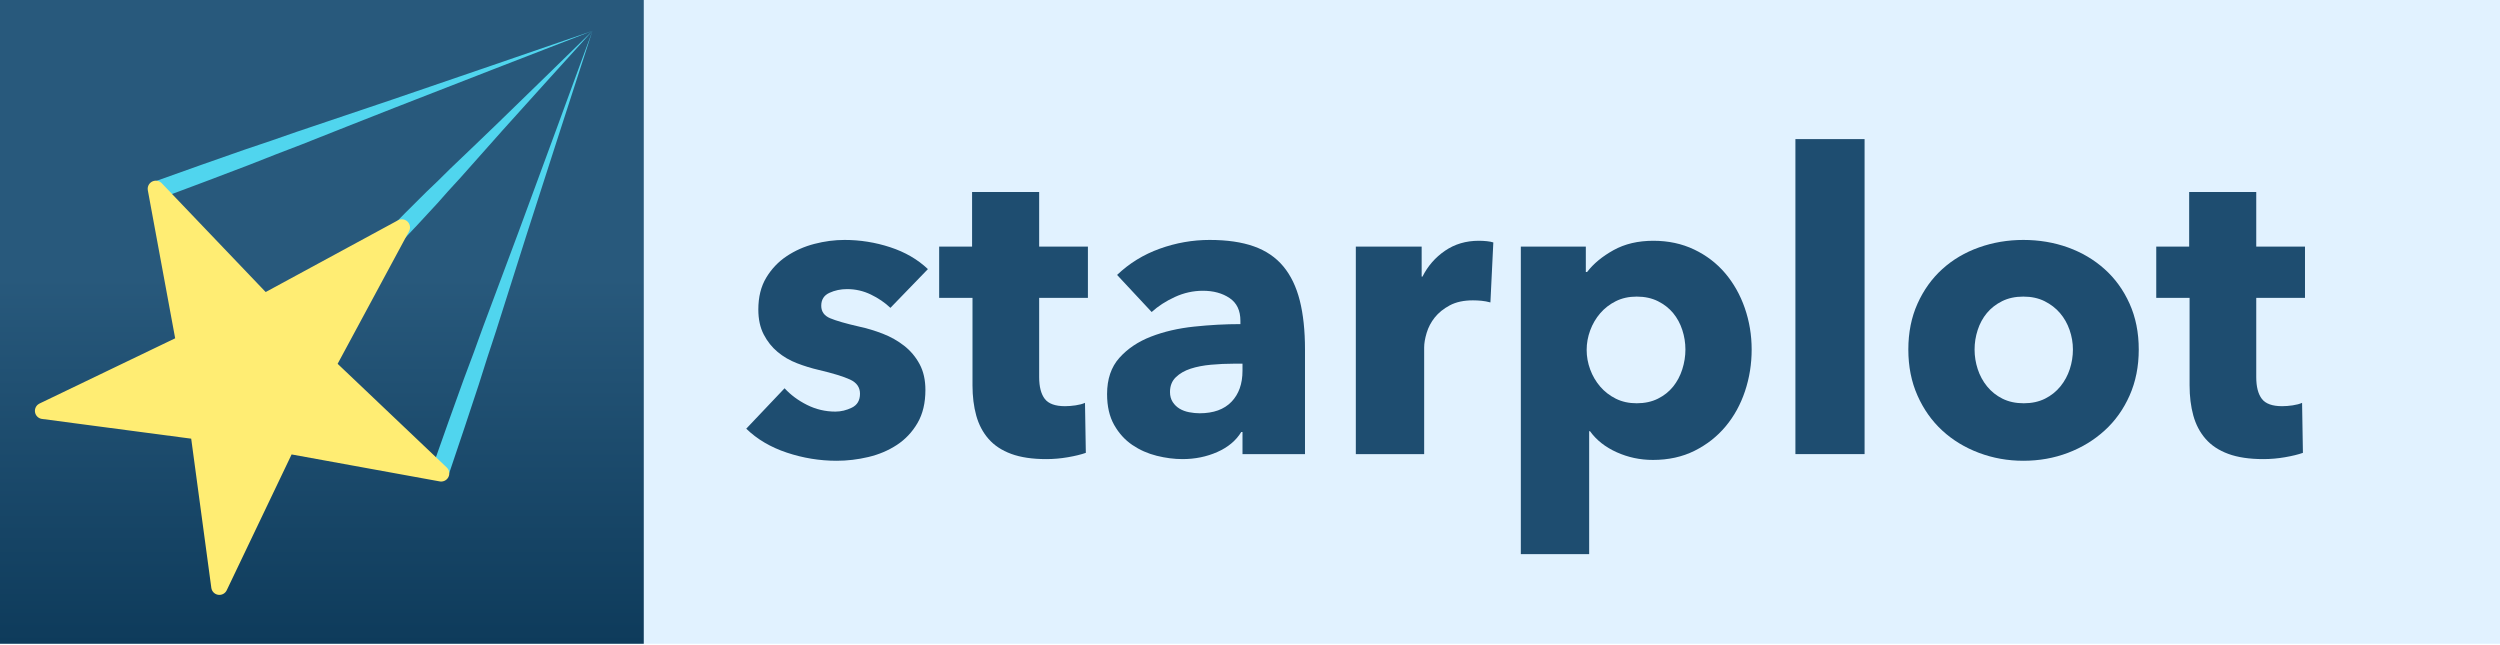
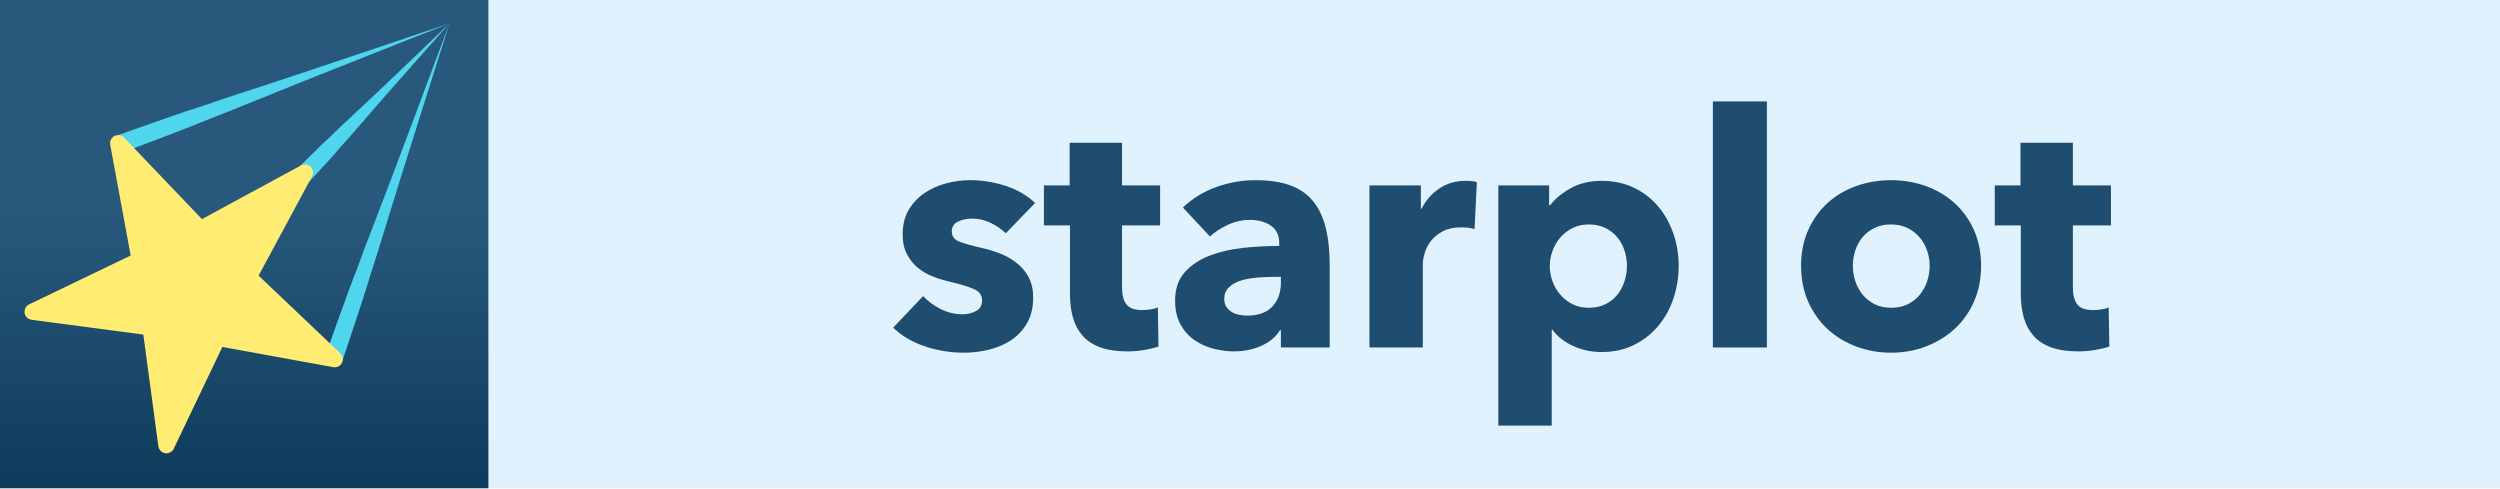
- <svg xmlns="http://www.w3.org/2000/svg" height="100%" stroke-miterlimit="10" style="fill-rule:nonzero;clip-rule:evenodd;stroke-linecap:round;stroke-linejoin:round;" version="1.1" viewBox="0 0 1536 396" width="100%" xml:space="preserve">
+ <svg xmlns="http://www.w3.org/2000/svg" xmlns:ns1="http://vectornator.io" height="100%" stroke-miterlimit="10" style="fill-rule:nonzero;clip-rule:evenodd;stroke-linecap:round;stroke-linejoin:round;" version="1.1" viewBox="0 0 1536 300" width="100%" xml:space="preserve">
  <defs>
-     <linearGradient gradientTransform="matrix(-3.02742e-16 1.64805 -1.64805 -3.02742e-16 395.533 6.52592e-14)" gradientUnits="userSpaceOnUse" id="LinearGradient" x1="0" x2="240" y1="120" y2="120">
+     <linearGradient gradientTransform="matrix(-2.29678e-16 1.25031 -1.25031 -2.29678e-16 300.074 4.265e-14)" gradientUnits="userSpaceOnUse" id="LinearGradient" x1="0" x2="240" y1="120" y2="120">
      <stop offset="0.431" stop-color="#28597c" />
      <stop offset="1" stop-color="#0e3b5b" />
    </linearGradient>
  </defs>
-   <g id="text">
-     <path d="M0 0L1536 0L1536 395.533L0 395.533L0 0Z" fill="#e1f2ff" fill-rule="nonzero" opacity="1" stroke="none" />
-     <g fill="#1e4d70" opacity="1" stroke="none">
-       <path d="M547.069 189.144C543.656 185.901 539.645 183.171 535.037 180.952C530.429 178.733 525.565 177.624 520.445 177.624C516.52 177.624 512.893 178.392 509.565 179.928C506.237 181.464 504.573 184.109 504.573 187.864C504.573 191.448 506.408 194.008 510.077 195.544C513.747 197.08 519.677 198.787 527.869 200.664C532.648 201.688 537.469 203.139 542.333 205.016C547.197 206.893 551.592 209.368 555.517 212.44C559.443 215.512 562.6 219.267 564.989 223.704C567.379 228.141 568.573 233.432 568.573 239.576C568.573 247.597 566.952 254.381 563.709 259.928C560.467 265.475 556.243 269.955 551.037 273.368C545.832 276.781 539.987 279.256 533.501 280.792C527.016 282.328 520.531 283.096 514.045 283.096C503.635 283.096 493.437 281.432 483.453 278.104C473.469 274.776 465.149 269.869 458.493 263.384L482.045 238.552C485.8 242.648 490.408 246.061 495.869 248.792C501.331 251.523 507.133 252.888 513.277 252.888C516.691 252.888 520.061 252.077 523.389 250.456C526.717 248.835 528.381 245.976 528.381 241.88C528.381 237.955 526.333 235.053 522.237 233.176C518.141 231.299 511.741 229.336 503.037 227.288C498.6 226.264 494.163 224.899 489.725 223.192C485.288 221.485 481.32 219.181 477.821 216.28C474.323 213.379 471.464 209.795 469.245 205.528C467.027 201.261 465.917 196.141 465.917 190.168C465.917 182.488 467.539 175.96 470.781 170.584C474.024 165.208 478.205 160.813 483.325 157.4C488.445 153.987 494.12 151.469 500.349 149.848C506.579 148.227 512.765 147.416 518.909 147.416C528.467 147.416 537.811 148.909 546.941 151.896C556.072 154.883 563.795 159.363 570.109 165.336L547.069 189.144Z" />
-       <path d="M638.461 183L638.461 231.64C638.461 237.613 639.613 242.093 641.917 245.08C644.221 248.067 648.36 249.56 654.333 249.56C656.381 249.56 658.557 249.389 660.861 249.048C663.165 248.707 665.085 248.195 666.621 247.512L667.133 278.232C664.232 279.256 660.563 280.152 656.125 280.92C651.688 281.688 647.251 282.072 642.813 282.072C634.28 282.072 627.112 281.005 621.309 278.872C615.507 276.739 610.856 273.667 607.357 269.656C603.859 265.645 601.341 260.867 599.805 255.32C598.269 249.773 597.501 243.587 597.501 236.76L597.501 183L577.021 183L577.021 151.512L597.245 151.512L597.245 117.976L638.461 117.976L638.461 151.512L668.413 151.512L668.413 183L638.461 183Z" />
-       <path d="M763.389 223.448L758.013 223.448C753.405 223.448 748.755 223.661 744.061 224.088C739.368 224.515 735.187 225.325 731.517 226.52C727.848 227.715 724.819 229.464 722.429 231.768C720.04 234.072 718.845 237.101 718.845 240.856C718.845 243.245 719.4 245.293 720.509 247C721.619 248.707 723.027 250.072 724.733 251.096C726.44 252.12 728.403 252.845 730.621 253.272C732.84 253.699 734.973 253.912 737.021 253.912C745.555 253.912 752.083 251.565 756.605 246.872C761.128 242.179 763.389 235.821 763.389 227.8L763.389 223.448ZM686.333 168.92C693.843 161.752 702.589 156.376 712.573 152.792C722.557 149.208 732.755 147.416 743.165 147.416C753.917 147.416 763.005 148.739 770.429 151.384C777.853 154.029 783.869 158.125 788.477 163.672C793.085 169.219 796.456 176.216 798.589 184.664C800.723 193.112 801.789 203.139 801.789 214.744L801.789 279L763.389 279L763.389 265.432L762.621 265.432C759.379 270.723 754.472 274.819 747.901 277.72C741.331 280.621 734.205 282.072 726.525 282.072C721.405 282.072 716.115 281.389 710.653 280.024C705.192 278.659 700.2 276.44 695.677 273.368C691.155 270.296 687.443 266.2 684.541 261.08C681.64 255.96 680.189 249.645 680.189 242.136C680.189 232.92 682.707 225.496 687.741 219.864C692.776 214.232 699.261 209.88 707.197 206.808C715.133 203.736 723.965 201.688 733.693 200.664C743.421 199.64 752.893 199.128 762.109 199.128L762.109 197.08C762.109 190.765 759.891 186.115 755.453 183.128C751.016 180.141 745.555 178.648 739.069 178.648C733.096 178.648 727.336 179.928 721.789 182.488C716.243 185.048 711.507 188.12 707.581 191.704L686.333 168.92Z" />
-       <path d="M915.709 185.816C913.832 185.304 911.997 184.963 910.205 184.792C908.413 184.621 906.664 184.536 904.957 184.536C899.325 184.536 894.589 185.56 890.749 187.608C886.909 189.656 883.837 192.131 881.533 195.032C879.229 197.933 877.565 201.091 876.541 204.504C875.517 207.917 875.005 210.904 875.005 213.464L875.005 279L833.021 279L833.021 151.512L873.469 151.512L873.469 169.944L873.981 169.944C877.224 163.459 881.832 158.168 887.805 154.072C893.779 149.976 900.691 147.928 908.541 147.928C910.248 147.928 911.912 148.013 913.533 148.184C915.155 148.355 916.477 148.611 917.501 148.952L915.709 185.816Z" />
-       <path d="M1076.22 214.744C1076.22 223.619 1074.86 232.152 1072.13 240.344C1069.39 248.536 1065.43 255.747 1060.22 261.976C1055.02 268.205 1048.66 273.197 1041.15 276.952C1033.64 280.707 1025.11 282.584 1015.55 282.584C1007.7 282.584 1000.27 281.005 993.277 277.848C986.28 274.691 980.819 270.381 976.893 264.92L976.381 264.92L976.381 340.44L934.397 340.44L934.397 151.512L974.333 151.512L974.333 167.128L975.101 167.128C979.027 162.008 984.445 157.528 991.357 153.688C998.269 149.848 1006.42 147.928 1015.81 147.928C1025.02 147.928 1033.38 149.72 1040.89 153.304C1048.4 156.888 1054.76 161.752 1059.97 167.896C1065.17 174.04 1069.18 181.165 1072 189.272C1074.81 197.379 1076.22 205.869 1076.22 214.744ZM1035.52 214.744C1035.52 210.648 1034.88 206.637 1033.6 202.712C1032.32 198.787 1030.44 195.331 1027.97 192.344C1025.49 189.357 1022.38 186.925 1018.62 185.048C1014.87 183.171 1010.51 182.232 1005.57 182.232C1000.79 182.232 996.52 183.171 992.765 185.048C989.011 186.925 985.811 189.4 983.165 192.472C980.52 195.544 978.472 199.043 977.021 202.968C975.571 206.893 974.845 210.904 974.845 215C974.845 219.096 975.571 223.107 977.021 227.032C978.472 230.957 980.52 234.456 983.165 237.528C985.811 240.6 989.011 243.075 992.765 244.952C996.52 246.829 1000.79 247.768 1005.57 247.768C1010.51 247.768 1014.87 246.829 1018.62 244.952C1022.38 243.075 1025.49 240.6 1027.97 237.528C1030.44 234.456 1032.32 230.915 1033.6 226.904C1034.88 222.893 1035.52 218.84 1035.52 214.744Z" />
-       <path d="M1103.1 279L1103.1 85.464L1145.6 85.464L1145.6 279L1103.1 279Z" />
-       <path d="M1314.05 214.744C1314.05 225.155 1312.17 234.584 1308.41 243.032C1304.66 251.48 1299.54 258.648 1293.05 264.536C1286.57 270.424 1279.06 274.989 1270.53 278.232C1261.99 281.475 1252.86 283.096 1243.13 283.096C1233.58 283.096 1224.49 281.475 1215.87 278.232C1207.25 274.989 1199.74 270.424 1193.34 264.536C1186.94 258.648 1181.86 251.48 1178.11 243.032C1174.35 234.584 1172.48 225.155 1172.48 214.744C1172.48 204.333 1174.35 194.947 1178.11 186.584C1181.86 178.221 1186.94 171.139 1193.34 165.336C1199.74 159.533 1207.25 155.096 1215.87 152.024C1224.49 148.952 1233.58 147.416 1243.13 147.416C1252.86 147.416 1261.99 148.952 1270.53 152.024C1279.06 155.096 1286.57 159.533 1293.05 165.336C1299.54 171.139 1304.66 178.221 1308.41 186.584C1312.17 194.947 1314.05 204.333 1314.05 214.744ZM1273.6 214.744C1273.6 210.648 1272.91 206.637 1271.55 202.712C1270.18 198.787 1268.22 195.331 1265.66 192.344C1263.1 189.357 1259.94 186.925 1256.19 185.048C1252.43 183.171 1248.08 182.232 1243.13 182.232C1238.18 182.232 1233.83 183.171 1230.08 185.048C1226.32 186.925 1223.21 189.357 1220.73 192.344C1218.26 195.331 1216.38 198.787 1215.1 202.712C1213.82 206.637 1213.18 210.648 1213.18 214.744C1213.18 218.84 1213.82 222.851 1215.1 226.776C1216.38 230.701 1218.3 234.243 1220.86 237.4C1223.42 240.557 1226.58 243.075 1230.33 244.952C1234.09 246.829 1238.44 247.768 1243.39 247.768C1248.34 247.768 1252.69 246.829 1256.45 244.952C1260.2 243.075 1263.36 240.557 1265.92 237.4C1268.48 234.243 1270.4 230.701 1271.68 226.776C1272.96 222.851 1273.6 218.84 1273.6 214.744Z" />
-       <path d="M1386.24 183L1386.24 231.64C1386.24 237.613 1387.39 242.093 1389.69 245.08C1392 248.067 1396.14 249.56 1402.11 249.56C1404.16 249.56 1406.33 249.389 1408.64 249.048C1410.94 248.707 1412.86 248.195 1414.4 247.512L1414.91 278.232C1412.01 279.256 1408.34 280.152 1403.9 280.92C1399.46 281.688 1395.03 282.072 1390.59 282.072C1382.06 282.072 1374.89 281.005 1369.09 278.872C1363.28 276.739 1358.63 273.667 1355.13 269.656C1351.63 265.645 1349.12 260.867 1347.58 255.32C1346.05 249.773 1345.28 243.587 1345.28 236.76L1345.28 183L1324.8 183L1324.8 151.512L1345.02 151.512L1345.02 117.976L1386.24 117.976L1386.24 151.512L1416.19 151.512L1416.19 183L1386.24 183Z" />
+   <g id="text" ns1:layerName="text">
+     <path d="M0 0L1536 0L1536 300L0 300L0 0Z" fill="#e1f2ff" fill-rule="nonzero" opacity="1" stroke="none" ns1:layerName="Rectangle 1" />
+     <g fill="#1e4d70" opacity="1" stroke="none" ns1:layerName="Text 1">
+       <path d="M617.982 143.3C615.315 140.767 612.182 138.633 608.582 136.9C604.982 135.167 601.182 134.3 597.182 134.3C594.115 134.3 591.282 134.9 588.682 136.1C586.082 137.3 584.782 139.367 584.782 142.3C584.782 145.1 586.215 147.1 589.082 148.3C591.949 149.5 596.582 150.833 602.982 152.3C606.715 153.1 610.482 154.233 614.282 155.7C618.082 157.167 621.515 159.1 624.582 161.5C627.649 163.9 630.115 166.833 631.982 170.3C633.849 173.767 634.782 177.9 634.782 182.7C634.782 188.967 633.515 194.267 630.982 198.6C628.449 202.933 625.149 206.433 621.082 209.1C617.015 211.767 612.449 213.7 607.382 214.9C602.315 216.1 597.249 216.7 592.182 216.7C584.049 216.7 576.082 215.4 568.282 212.8C560.482 210.2 553.982 206.367 548.782 201.3L567.182 181.9C570.115 185.1 573.715 187.767 577.982 189.9C582.249 192.033 586.782 193.1 591.582 193.1C594.249 193.1 596.882 192.467 599.482 191.2C602.082 189.933 603.382 187.7 603.382 184.5C603.382 181.433 601.782 179.167 598.582 177.7C595.382 176.233 590.382 174.7 583.582 173.1C580.115 172.3 576.649 171.233 573.182 169.9C569.715 168.567 566.615 166.767 563.882 164.5C561.149 162.233 558.915 159.433 557.182 156.1C555.449 152.767 554.582 148.767 554.582 144.1C554.582 138.1 555.849 133 558.382 128.8C560.915 124.6 564.182 121.167 568.182 118.5C572.182 115.833 576.615 113.867 581.482 112.6C586.349 111.333 591.182 110.7 595.982 110.7C603.449 110.7 610.749 111.867 617.882 114.2C625.015 116.533 631.049 120.033 635.982 124.7L617.982 143.3Z" />
+       <path d="M689.382 138.5L689.382 176.5C689.382 181.167 690.282 184.667 692.082 187C693.882 189.333 697.115 190.5 701.782 190.5C703.382 190.5 705.082 190.367 706.882 190.1C708.682 189.833 710.182 189.433 711.382 188.9L711.782 212.9C709.515 213.7 706.649 214.4 703.182 215C699.715 215.6 696.249 215.9 692.782 215.9C686.115 215.9 680.515 215.067 675.982 213.4C671.449 211.733 667.815 209.333 665.082 206.2C662.349 203.067 660.382 199.333 659.182 195C657.982 190.667 657.382 185.833 657.382 180.5L657.382 138.5L641.382 138.5L641.382 113.9L657.182 113.9L657.182 87.7L689.382 87.7L689.382 113.9L712.782 113.9L712.782 138.5L689.382 138.5Z" />
+       <path d="M786.982 170.1L782.782 170.1C779.182 170.1 775.549 170.267 771.882 170.6C768.215 170.933 764.949 171.567 762.082 172.5C759.215 173.433 756.849 174.8 754.982 176.6C753.115 178.4 752.182 180.767 752.182 183.7C752.182 185.567 752.615 187.167 753.482 188.5C754.349 189.833 755.449 190.9 756.782 191.7C758.115 192.5 759.649 193.067 761.382 193.4C763.115 193.733 764.782 193.9 766.382 193.9C773.049 193.9 778.149 192.067 781.682 188.4C785.215 184.733 786.982 179.767 786.982 173.5L786.982 170.1ZM726.782 127.5C732.649 121.9 739.482 117.7 747.282 114.9C755.082 112.1 763.049 110.7 771.182 110.7C779.582 110.7 786.682 111.733 792.482 113.8C798.282 115.867 802.982 119.067 806.582 123.4C810.182 127.733 812.815 133.2 814.482 139.8C816.149 146.4 816.982 154.233 816.982 163.3L816.982 213.5L786.982 213.5L786.982 202.9L786.382 202.9C783.849 207.033 780.015 210.233 774.882 212.5C769.749 214.767 764.182 215.9 758.182 215.9C754.182 215.9 750.049 215.367 745.782 214.3C741.515 213.233 737.615 211.5 734.082 209.1C730.549 206.7 727.649 203.5 725.382 199.5C723.115 195.5 721.982 190.567 721.982 184.7C721.982 177.5 723.949 171.7 727.882 167.3C731.815 162.9 736.882 159.5 743.082 157.1C749.282 154.7 756.182 153.1 763.782 152.3C771.382 151.5 778.782 151.1 785.982 151.1L785.982 149.5C785.982 144.567 784.249 140.933 780.782 138.6C777.315 136.267 773.049 135.1 767.982 135.1C763.315 135.1 758.815 136.1 754.482 138.1C750.149 140.1 746.449 142.5 743.382 145.3L726.782 127.5Z" />
+       <path d="M905.982 140.7C904.515 140.3 903.082 140.033 901.682 139.9C900.282 139.767 898.915 139.7 897.582 139.7C893.182 139.7 889.482 140.5 886.482 142.1C883.482 143.7 881.082 145.633 879.282 147.9C877.482 150.167 876.182 152.633 875.382 155.3C874.582 157.967 874.182 160.3 874.182 162.3L874.182 213.5L841.382 213.5L841.382 113.9L872.982 113.9L872.982 128.3L873.382 128.3C875.915 123.233 879.515 119.1 884.182 115.9C888.849 112.7 894.249 111.1 900.382 111.1C901.715 111.1 903.015 111.167 904.282 111.3C905.549 111.433 906.582 111.633 907.382 111.9L905.982 140.7Z" />
+       <path d="M1031.38 163.3C1031.38 170.233 1030.32 176.9 1028.18 183.3C1026.05 189.7 1022.95 195.333 1018.88 200.2C1014.82 205.067 1009.85 208.967 1003.98 211.9C998.115 214.833 991.449 216.3 983.982 216.3C977.849 216.3 972.049 215.067 966.582 212.6C961.115 210.133 956.849 206.767 953.782 202.5L953.382 202.5L953.382 261.5L920.582 261.5L920.582 113.9L951.782 113.9L951.782 126.1L952.382 126.1C955.449 122.1 959.682 118.6 965.082 115.6C970.482 112.6 976.849 111.1 984.182 111.1C991.382 111.1 997.915 112.5 1003.78 115.3C1009.65 118.1 1014.62 121.9 1018.68 126.7C1022.75 131.5 1025.88 137.067 1028.08 143.4C1030.28 149.733 1031.38 156.367 1031.38 163.3ZM999.582 163.3C999.582 160.1 999.082 156.967 998.082 153.9C997.082 150.833 995.615 148.133 993.682 145.8C991.749 143.467 989.315 141.567 986.382 140.1C983.449 138.633 980.049 137.9 976.182 137.9C972.449 137.9 969.115 138.633 966.182 140.1C963.249 141.567 960.749 143.5 958.682 145.9C956.615 148.3 955.015 151.033 953.882 154.1C952.749 157.167 952.182 160.3 952.182 163.5C952.182 166.7 952.749 169.833 953.882 172.9C955.015 175.967 956.615 178.7 958.682 181.1C960.749 183.5 963.249 185.433 966.182 186.9C969.115 188.367 972.449 189.1 976.182 189.1C980.049 189.1 983.449 188.367 986.382 186.9C989.315 185.433 991.749 183.5 993.682 181.1C995.615 178.7 997.082 175.933 998.082 172.8C999.082 169.667 999.582 166.5 999.582 163.3Z" />
+       <path d="M1052.38 213.5L1052.38 62.3L1085.58 62.3L1085.58 213.5L1052.38 213.5Z" />
+       <path d="M1217.18 163.3C1217.18 171.433 1215.72 178.8 1212.78 185.4C1209.85 192 1205.85 197.6 1200.78 202.2C1195.72 206.8 1189.85 210.367 1183.18 212.9C1176.52 215.433 1169.38 216.7 1161.78 216.7C1154.32 216.7 1147.22 215.433 1140.48 212.9C1133.75 210.367 1127.88 206.8 1122.88 202.2C1117.88 197.6 1113.92 192 1110.98 185.4C1108.05 178.8 1106.58 171.433 1106.58 163.3C1106.58 155.167 1108.05 147.833 1110.98 141.3C1113.92 134.767 1117.88 129.233 1122.88 124.7C1127.88 120.167 1133.75 116.7 1140.48 114.3C1147.22 111.9 1154.32 110.7 1161.78 110.7C1169.38 110.7 1176.52 111.9 1183.18 114.3C1189.85 116.7 1195.72 120.167 1200.78 124.7C1205.85 129.233 1209.85 134.767 1212.78 141.3C1215.72 147.833 1217.18 155.167 1217.18 163.3ZM1185.58 163.3C1185.58 160.1 1185.05 156.967 1183.98 153.9C1182.92 150.833 1181.38 148.133 1179.38 145.8C1177.38 143.467 1174.92 141.567 1171.98 140.1C1169.05 138.633 1165.65 137.9 1161.78 137.9C1157.92 137.9 1154.52 138.633 1151.58 140.1C1148.65 141.567 1146.22 143.467 1144.28 145.8C1142.35 148.133 1140.88 150.833 1139.88 153.9C1138.88 156.967 1138.38 160.1 1138.38 163.3C1138.38 166.5 1138.88 169.633 1139.88 172.7C1140.88 175.767 1142.38 178.533 1144.38 181C1146.38 183.467 1148.85 185.433 1151.78 186.9C1154.72 188.367 1158.12 189.1 1161.98 189.1C1165.85 189.1 1169.25 188.367 1172.18 186.9C1175.12 185.433 1177.58 183.467 1179.58 181C1181.58 178.533 1183.08 175.767 1184.08 172.7C1185.08 169.633 1185.58 166.5 1185.58 163.3Z" />
+       <path d="M1273.58 138.5L1273.58 176.5C1273.58 181.167 1274.48 184.667 1276.28 187C1278.08 189.333 1281.32 190.5 1285.98 190.5C1287.58 190.5 1289.28 190.367 1291.08 190.1C1292.88 189.833 1294.38 189.433 1295.58 188.9L1295.98 212.9C1293.72 213.7 1290.85 214.4 1287.38 215C1283.92 215.6 1280.45 215.9 1276.98 215.9C1270.32 215.9 1264.72 215.067 1260.18 213.4C1255.65 211.733 1252.02 209.333 1249.28 206.2C1246.55 203.067 1244.58 199.333 1243.38 195C1242.18 190.667 1241.58 185.833 1241.58 180.5L1241.58 138.5L1225.58 138.5L1225.58 113.9L1241.38 113.9L1241.38 87.7L1273.58 87.7L1273.58 113.9L1296.98 113.9L1296.98 138.5L1273.58 138.5Z" />
    </g>
  </g>
  <clipPath id="ArtboardFrame">
-     <rect height="396" width="1536" x="0" y="0" />
+     <rect height="300" width="1536" x="0" y="0" />
  </clipPath>
-   <g clip-path="url(#ArtboardFrame)" id="logo">
-     <path d="M395.533 6.52592e-14L395.533 395.533L-2.84217e-14 395.533L1.84188e-14-2.84217e-14L395.533 6.52592e-14Z" fill="url(#LinearGradient)" fill-rule="nonzero" opacity="1" stroke="none" />
-     <g opacity="1">
-       <path d="M364 18.969C322.947 33.091 281.91 47.259 240.812 61.25C221.305 67.891 201.785 74.441 182.25 81C177.018 82.757 171.848 84.654 166.625 86.438C161.053 88.341 155.439 90.168 149.875 92.094C132.146 98.229 114.479 104.561 96.812 110.875C93.981 111.911 92.527 115.043 93.562 117.875C94.598 120.707 97.731 122.161 100.562 121.125C118.134 114.551 135.715 108.001 153.219 101.25C158.712 99.131 164.172 96.922 169.656 94.781C174.797 92.775 179.994 90.877 185.125 88.844C204.282 81.252 223.436 73.637 242.625 66.125C283.052 50.3 323.523 34.665 364 18.969Z" fill="#50d5ee" stroke="none" />
+   <g clip-path="url(#ArtboardFrame)" id="logo" ns1:layerName="logo">
+     <path d="M300.074 4.265e-14L300.074 300.074L-2.84217e-14 300.074L7.11413e-15-2.84217e-14L300.074 4.265e-14Z" fill="url(#LinearGradient)" fill-rule="nonzero" opacity="1" stroke="none" ns1:layerName="Rectangle 1" />
+     <g opacity="1" ns1:layerName="Line 1">
+       <path d="M276.156 14.375C244.941 24.899 213.726 35.478 182.469 45.875C167.631 50.811 152.771 55.646 137.906 60.5C133.66 61.887 129.495 63.453 125.25 64.844C121.535 66.061 117.798 67.217 114.094 68.469C100.345 73.113 86.677 78.023 73 82.875C70.168 83.911 68.714 87.043 69.75 89.875C70.786 92.707 73.918 94.161 76.75 93.125C90.33 88.008 103.936 82.947 117.438 77.625C121.075 76.191 124.688 74.686 128.312 73.219C132.453 71.543 136.642 70.024 140.781 68.344C155.27 62.462 169.76 56.583 184.281 50.781C214.871 38.559 245.517 26.473 276.156 14.375Z" fill="#50d5ee" stroke="none" />
    </g>
-     <g opacity="1">
-       <path d="M364 18.969C344.383 38.126 324.804 57.313 305.094 76.375C295.736 85.425 286.323 94.387 276.906 103.375C274.216 105.942 271.655 108.648 268.969 111.219C266.617 113.469 264.234 115.693 261.906 117.969C253.271 126.414 244.824 135.056 236.344 143.656C234.252 145.828 234.297 149.283 236.469 151.375C238.641 153.467 242.096 153.391 244.188 151.219C252.464 142.423 260.791 133.664 268.906 124.719C271.093 122.308 273.215 119.841 275.375 117.406C277.843 114.625 280.441 111.972 282.906 109.188C291.535 99.441 300.151 89.69 308.844 80C327.154 59.59 345.59 39.289 364 18.969Z" fill="#50d5ee" stroke="none" />
+     <g opacity="1" ns1:layerName="Line 2">
+       <path d="M276.156 14.375C261.128 28.769 246.121 43.203 231 57.5C223.819 64.29 216.583 71.023 209.344 77.75C207.276 79.671 205.346 81.701 203.281 83.625C201.474 85.31 199.627 86.976 197.844 88.688C191.232 95.032 184.802 101.562 178.344 108.062C176.252 110.234 176.328 113.689 178.5 115.781C180.672 117.873 184.127 117.797 186.219 115.625C192.473 108.928 198.751 102.282 204.844 95.438C206.487 93.591 208.071 91.682 209.688 89.812C211.533 87.678 213.501 85.669 215.344 83.531C221.795 76.046 228.234 68.555 234.75 61.125C248.471 45.48 262.335 29.932 276.156 14.375Z" fill="#50d5ee" stroke="none" />
    </g>
-     <g opacity="1">
-       <path d="M364 18.969C348.924 60.069 333.893 101.198 318.688 142.25C311.47 161.735 304.174 181.17 296.875 200.625C294.92 205.836 293.115 211.092 291.188 216.312C289.131 221.882 286.972 227.422 284.938 233C278.455 250.773 272.179 268.633 265.875 286.469C264.891 289.319 266.4 292.422 269.25 293.406C272.1 294.39 275.235 292.882 276.219 290.031C282.261 272.105 288.325 254.174 294.188 236.188C296.027 230.543 297.745 224.871 299.562 219.219C301.266 213.921 303.105 208.651 304.781 203.344C311.04 183.53 317.284 163.725 323.625 143.938C336.985 102.248 350.508 60.615 364 18.969Z" fill="#50d5ee" stroke="none" />
+     <g opacity="1" ns1:layerName="Line 3">
+       <path d="M276.156 14.375C264.528 45.49 252.941 76.62 241.188 107.688C235.608 122.435 229.941 137.158 224.281 151.875C222.665 156.079 221.206 160.357 219.594 164.562C218.182 168.244 216.722 171.9 215.344 175.594C210.229 189.304 205.378 203.121 200.469 216.906C199.485 219.757 200.993 222.86 203.844 223.844C206.694 224.828 209.797 223.319 210.781 220.469C215.423 206.591 220.129 192.727 224.562 178.781C225.757 175.024 226.871 171.237 228.031 167.469C229.357 163.164 230.835 158.9 232.156 154.594C236.782 139.52 241.418 124.455 246.125 109.406C256.042 77.704 266.112 46.037 276.156 14.375Z" fill="#50d5ee" stroke="none" />
    </g>
-     <path d="M95.74 116.003L162.252 185.646L246.91 139.744L201.228 224.521L271.044 290.852L176.3 273.603L134.79 360.5L121.917 265.063L26.447 252.437L113.235 210.702L95.74 116.003Z" fill="#ffed73" fill-rule="nonzero" opacity="1" stroke="#ffed73" stroke-linecap="butt" stroke-linejoin="round" stroke-width="10" />
+     <path d="M72.634 88.006L123.093 140.842L187.32 106.018L152.663 170.335L205.63 220.657L133.751 207.571L102.26 273.496L92.493 201.091L20.064 191.513L85.906 159.85L72.634 88.006Z" fill="#ffed73" fill-rule="nonzero" opacity="1" stroke="#ffed73" stroke-linecap="butt" stroke-linejoin="round" stroke-width="10" ns1:layerName="Star 1" />
  </g>
</svg>
